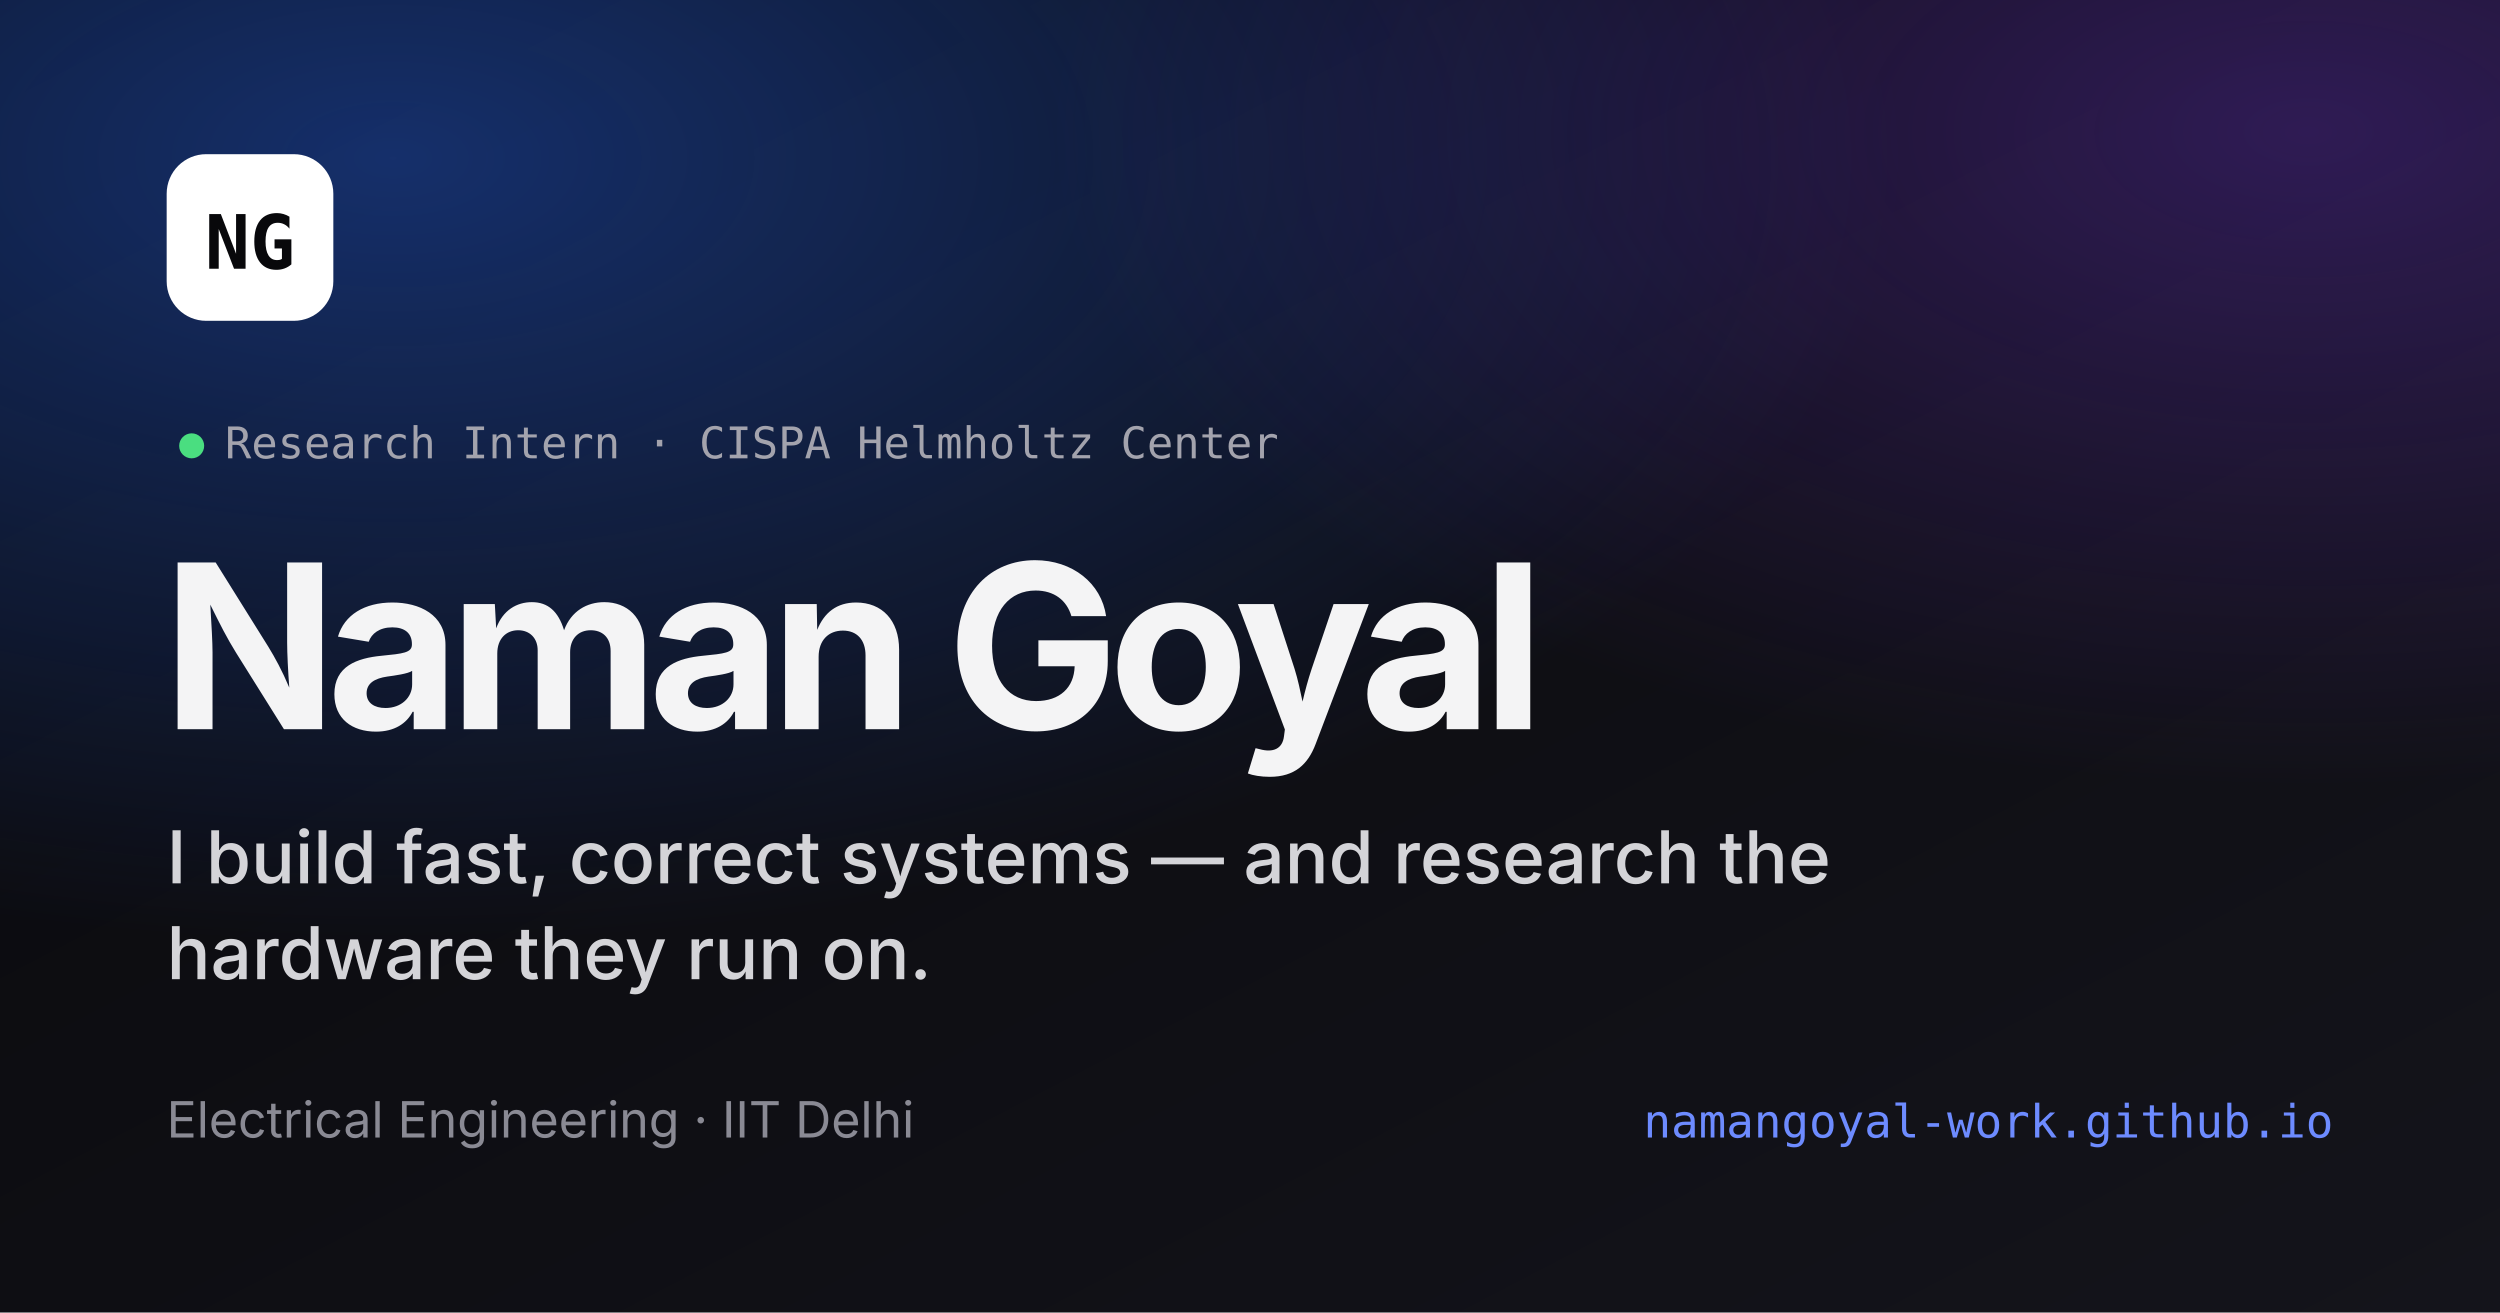
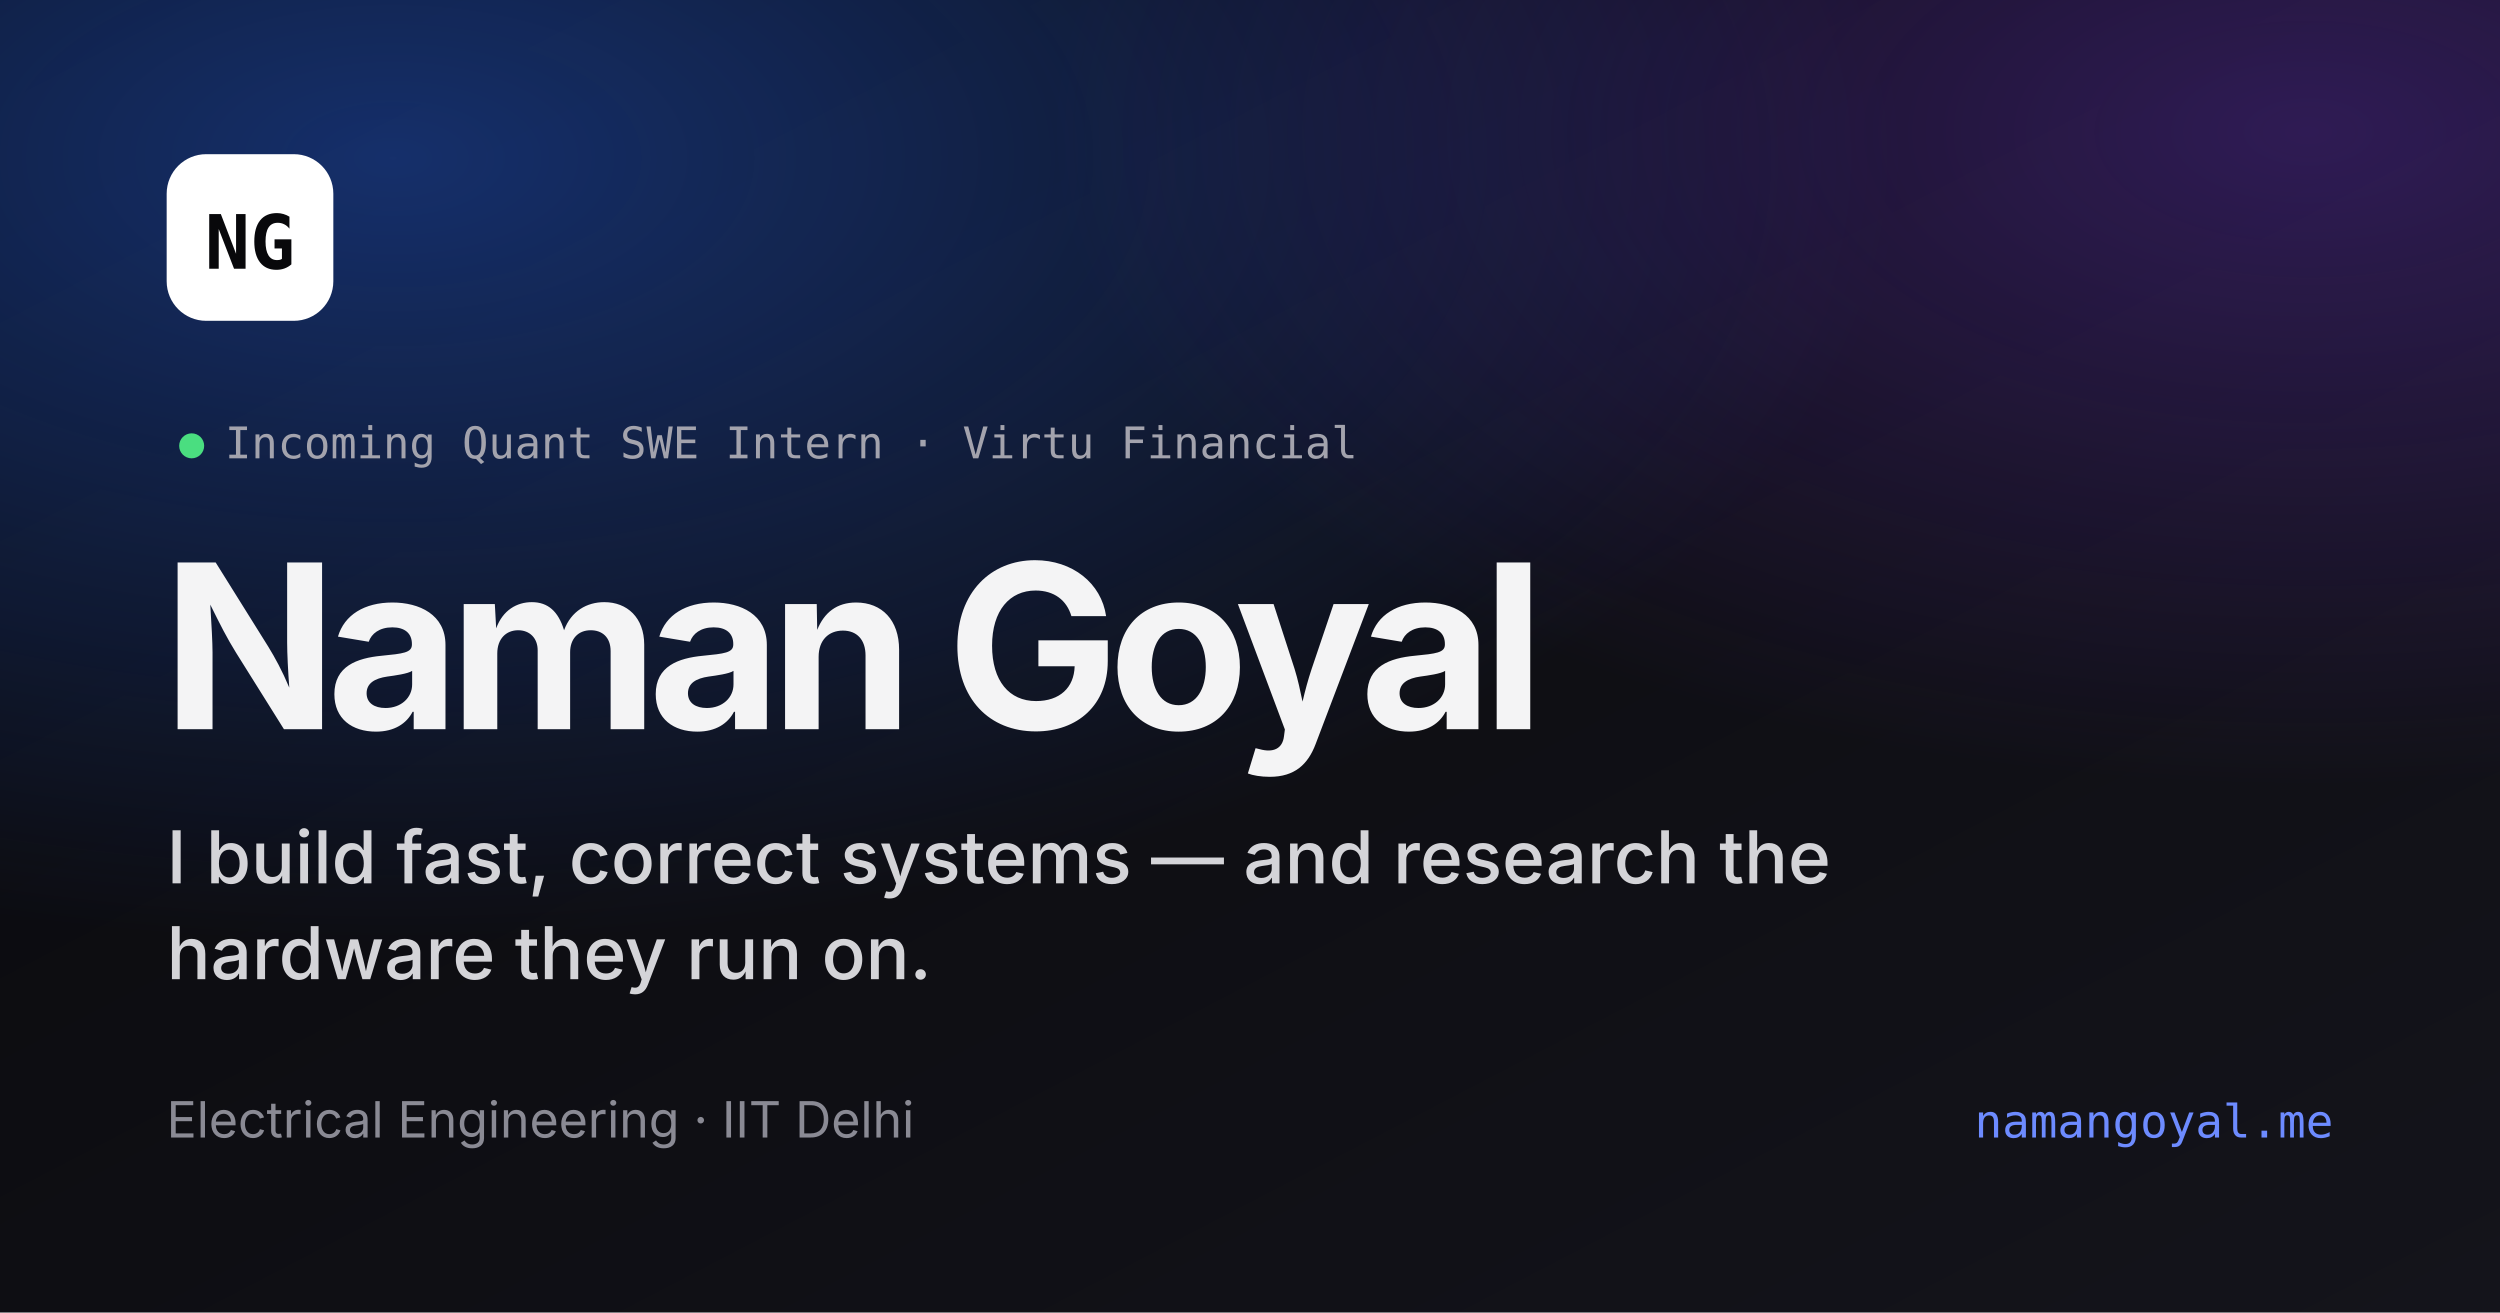
<svg xmlns="http://www.w3.org/2000/svg" width="1200" height="630" viewBox="0 0 1200 630">
  <defs>
    <linearGradient id="bg" x1="0" y1="0" x2="1" y2="1">
      <stop offset="0" stop-color="#08080b" />
      <stop offset="1" stop-color="#14141b" />
    </linearGradient>
    <radialGradient id="glow1" cx="0.16" cy="0.12" r="0.6">
      <stop offset="0" stop-color="#2563eb" stop-opacity="0.42" />
      <stop offset="1" stop-color="#2563eb" stop-opacity="0" />
    </radialGradient>
    <radialGradient id="glow2" cx="0.92" cy="0.1" r="0.5">
      <stop offset="0" stop-color="#7c3aed" stop-opacity="0.30" />
      <stop offset="1" stop-color="#7c3aed" stop-opacity="0" />
    </radialGradient>
  </defs>
  <rect width="1200" height="630" fill="url(#bg)" />
  <rect width="1200" height="630" fill="url(#glow1)" />
  <rect width="1200" height="630" fill="url(#glow2)" />
  <rect x="80" y="74" width="80" height="80" rx="19" fill="#ffffff" />
  <text x="120" y="129" font-family="'JetBrains Mono','SF Mono',monospace" font-size="36" font-weight="700" fill="#08080b" text-anchor="middle">NG</text>
  <circle cx="92" cy="214" r="6" fill="#4ade80" />
-   <text x="108" y="220" font-family="'SF Mono',monospace" font-size="21" fill="#a3a3ad">Research Intern · CISPA Helmholtz Center</text>
+   <text x="108" y="220" font-family="'SF Mono',monospace" font-size="21" fill="#a3a3ad">Incoming Quant SWE Intern · Virtu Financial</text>
  <text x="78" y="350" font-family="'Space Grotesk',Inter,Arial,sans-serif" font-size="110" font-weight="700" fill="#f4f4f5" letter-spacing="-5">Naman Goyal</text>
  <text x="80" y="424" font-family="'Space Grotesk',Inter,Arial,sans-serif" font-size="35" font-weight="500" fill="#d4d4d8">I build fast, correct systems — and research the</text>
  <text x="80" y="470" font-family="'Space Grotesk',Inter,Arial,sans-serif" font-size="35" font-weight="500" fill="#d4d4d8">hardware they run on.</text>
  <text x="80" y="546" font-family="Inter,Arial,sans-serif" font-size="24" fill="#8a8a94">Electrical Engineering · IIT Delhi</text>
-   <text x="1120" y="546" font-family="'SF Mono',monospace" font-size="22" fill="#6d8bff" text-anchor="end">namangoyal-work.github.io</text>
+   <text x="1120" y="546" font-family="'SF Mono',monospace" font-size="22" fill="#6d8bff" text-anchor="end">namangoyal.me</text>
</svg>
